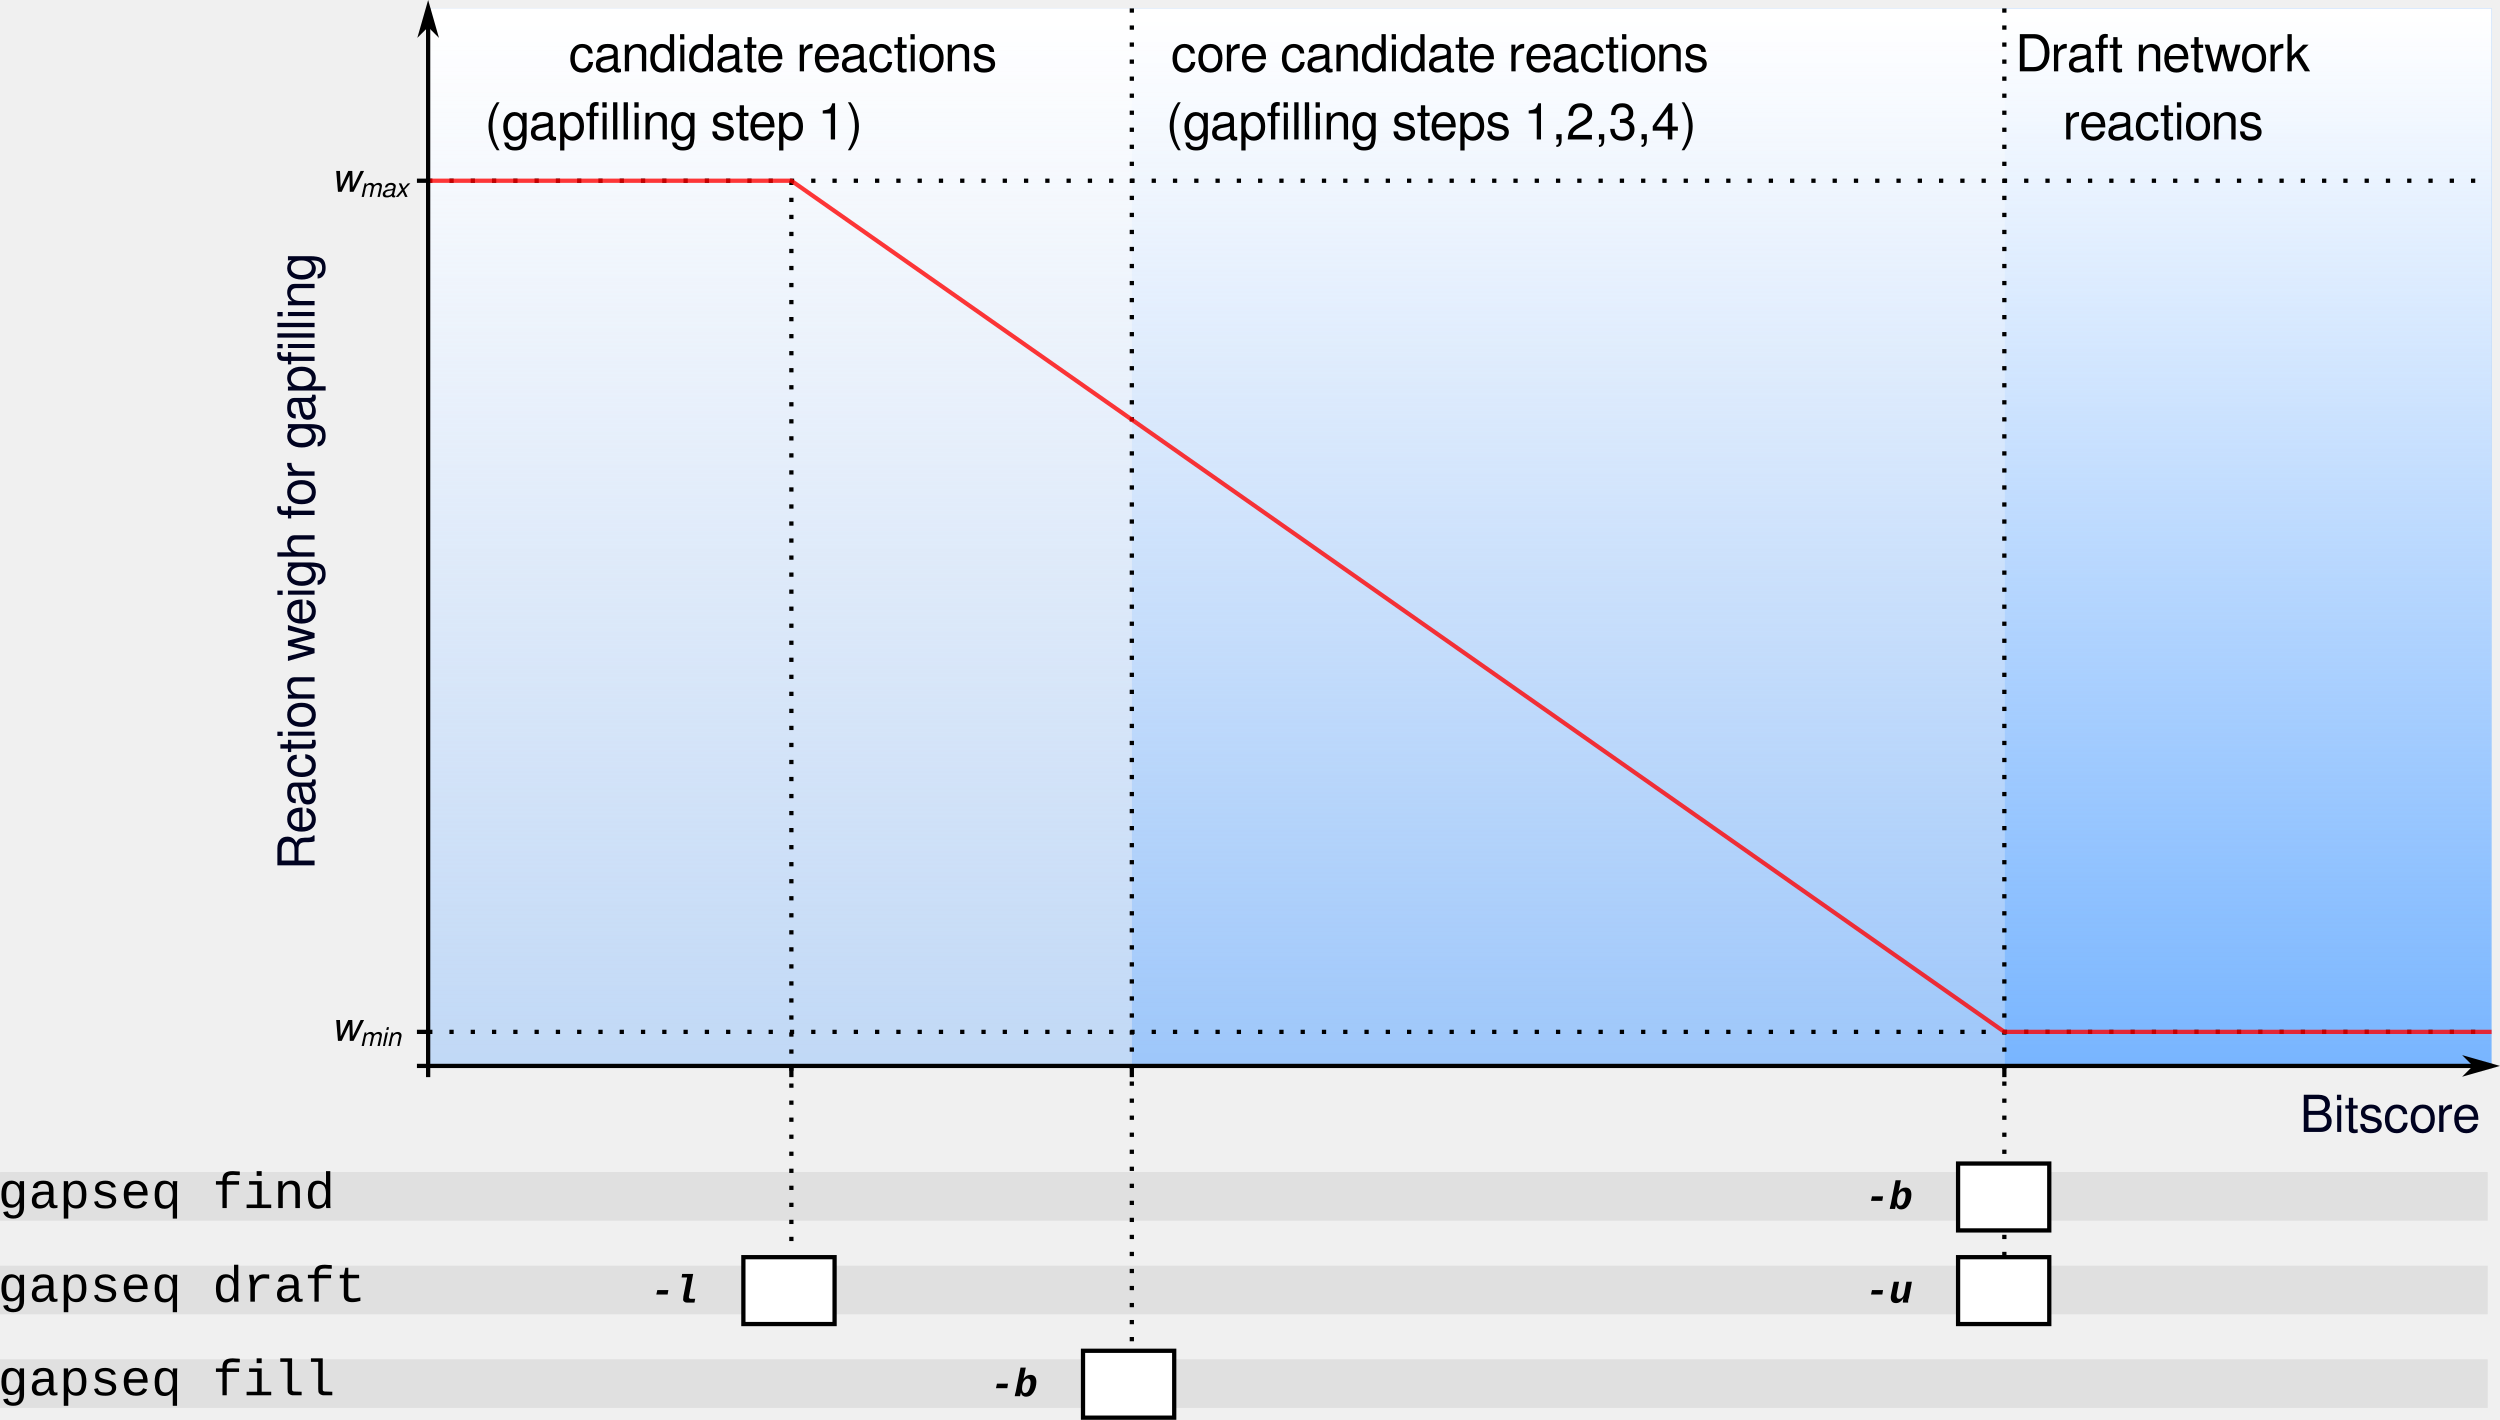
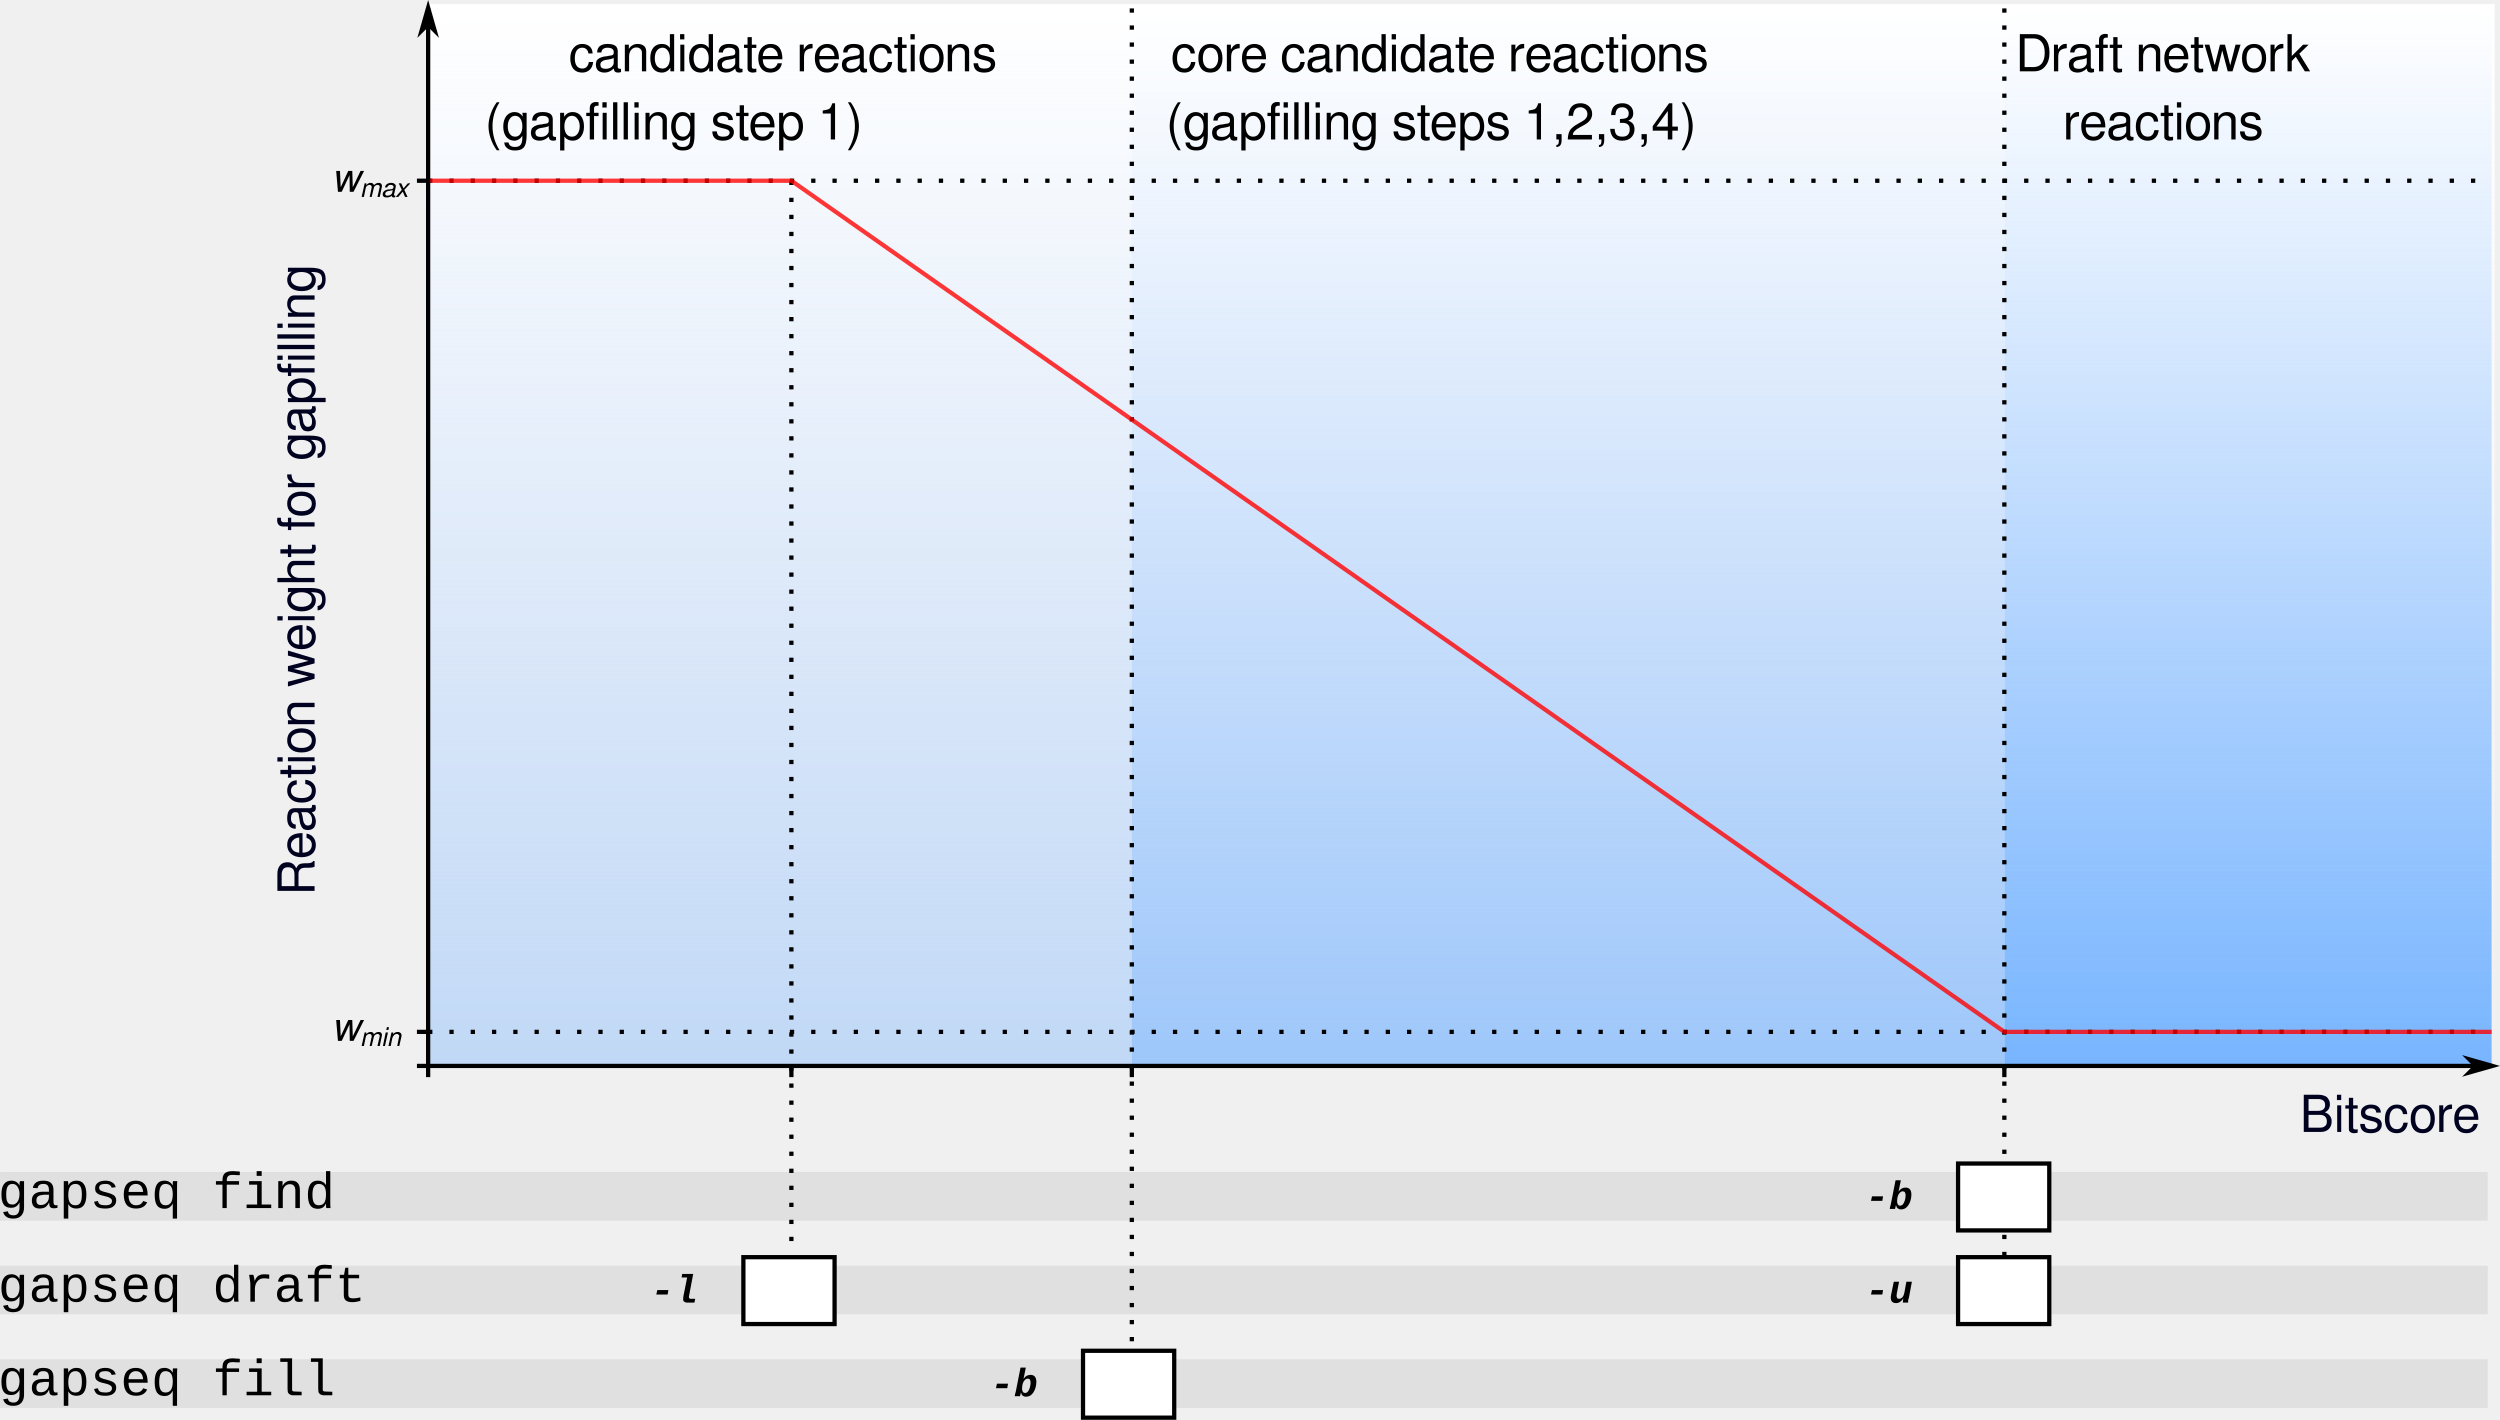
<svg xmlns="http://www.w3.org/2000/svg" xmlns:xlink="http://www.w3.org/1999/xlink" width="155.43mm" height="88.271mm" viewBox="0 0 155.43 88.271" version="1.1" id="svg8">
  <defs id="defs2">
    <linearGradient id="linearGradient2273">
      <stop style="stop-color:#ffffff;stop-opacity:1" offset="0" id="stop2269" />
      <stop style="stop-color:#fffcfc;stop-opacity:0" offset="1" id="stop2271" />
    </linearGradient>
    <marker orient="auto" refY="0" refX="0" id="Arrow1Mstart" style="overflow:visible">
      <path id="path823" d="M 0,0 5,-5 -12.5,0 5,5 Z" style="fill:#000000;fill-opacity:1;fill-rule:evenodd;stroke:#000000;stroke-width:1pt;stroke-opacity:1" transform="matrix(0.4,0,0,0.4,4,0)" />
    </marker>
    <marker orient="auto" refY="0" refX="0" id="Arrow1Mend" style="overflow:visible">
      <path id="path826" d="M 0,0 5,-5 -12.5,0 5,5 Z" style="fill:#000000;fill-opacity:1;fill-rule:evenodd;stroke:#000000;stroke-width:1pt;stroke-opacity:1" transform="matrix(-0.4,0,0,-0.4,-4,0)" />
    </marker>
-     <linearGradient xlink:href="#linearGradient2273" id="linearGradient2275" x1="86.72" y1="65.668" x2="86.72" y2="84.567" gradientUnits="userSpaceOnUse" gradientTransform="matrix(1,0,0,3.50313,0,-164.0666)" />
+     <linearGradient xlink:href="#linearGradient2273" id="linearGradient2275" x1="86.72" y1="65.668" x2="86.72" y2="84.567" gradientUnits="userSpaceOnUse" gradientTransform="matrix(1.001473,0,0,3.51737,-0.03504154,-165.2672)" />
  </defs>
  <g id="layer1" transform="translate(2.83133,-65.02236)">
    <rect style="opacity:1;vector-effect:none;fill:#e0e0e0;fill-opacity:1;stroke:none;stroke-width:0.265;stroke-linecap:butt;stroke-linejoin:miter;stroke-miterlimit:4;stroke-dasharray:none;stroke-dashoffset:0;stroke-opacity:0.783" id="rect1449" width="154.668" height="3.024" x="-2.831" y="149.533" />
    <rect y="143.712" x="-2.831" height="3.024" width="154.668" id="rect1447" style="opacity:1;vector-effect:none;fill:#e0e0e0;fill-opacity:1;stroke:none;stroke-width:0.265;stroke-linecap:butt;stroke-linejoin:miter;stroke-miterlimit:4;stroke-dasharray:none;stroke-dashoffset:0;stroke-opacity:0.783" />
    <rect style="opacity:1;vector-effect:none;fill:#e0e0e0;fill-opacity:1;stroke:none;stroke-width:0.265;stroke-linecap:butt;stroke-linejoin:miter;stroke-miterlimit:4;stroke-dasharray:none;stroke-dashoffset:0;stroke-opacity:0.783" id="rect1445" width="154.668" height="3.024" x="-2.831" y="137.891" />
    <rect style="opacity:1;vector-effect:none;fill:#76b4ff;fill-opacity:1;stroke:none;stroke-width:0.265;stroke-linecap:butt;stroke-linejoin:miter;stroke-miterlimit:4;stroke-dasharray:0.265, 0.794;stroke-dashoffset:0;stroke-opacity:1" id="rect1197" width="30.293" height="65.748" x="121.783" y="65.545" />
    <rect y="65.545" x="67.537" height="65.748" width="54.247" id="rect1195" style="opacity:1;vector-effect:none;fill:#76b4ff;fill-opacity:0.686;stroke:none;stroke-width:0.265;stroke-linecap:butt;stroke-linejoin:miter;stroke-miterlimit:4;stroke-dasharray:0.265, 0.794;stroke-dashoffset:0;stroke-opacity:1" />
    <rect style="opacity:1;vector-effect:none;fill:#76b4ff;fill-opacity:0.392;stroke:none;stroke-width:0.265;stroke-linecap:butt;stroke-linejoin:miter;stroke-miterlimit:4;stroke-dasharray:0.265, 0.794;stroke-dashoffset:0;stroke-opacity:1" id="rect1193" width="43.75" height="65.748" x="23.787" y="65.545" />
-     <rect style="opacity:1;vector-effect:none;fill:url(#linearGradient2275);fill-opacity:1;stroke:none;stroke-width:0.265;stroke-linecap:butt;stroke-linejoin:miter;stroke-miterlimit:4;stroke-dasharray:none;stroke-dashoffset:0;stroke-opacity:1" id="rect2267" width="128.289" height="65.748" x="23.787" y="65.545" />
+     <rect style="opacity:1;vector-effect:none;fill:url(#linearGradient2275);fill-opacity:1;stroke:none;stroke-width:0.265;stroke-linecap:butt;stroke-linejoin:miter;stroke-miterlimit:4;stroke-dasharray:none;stroke-dashoffset:0;stroke-opacity:1" id="rect2267" width="128.478" height="66.016" x="23.787" y="65.277" />
    <path style="fill:none;stroke:#000000;stroke-width:0.265;stroke-linecap:butt;stroke-linejoin:miter;stroke-miterlimit:4;stroke-dasharray:0.265, 1.058;stroke-dashoffset:0;stroke-opacity:1" d="M 23.787,129.176 H 152.076" id="path1137" />
    <path id="path1139" d="M 23.787,76.259 H 152.076" style="fill:none;stroke:#000000;stroke-width:0.265;stroke-linecap:butt;stroke-linejoin:miter;stroke-miterlimit:4;stroke-dasharray:0.265, 1.058;stroke-dashoffset:0;stroke-opacity:1" />
    <path style="fill:none;stroke:#000000;stroke-width:0.265;stroke-linecap:butt;stroke-linejoin:miter;stroke-miterlimit:4;stroke-dasharray:0.265, 0.794;stroke-dashoffset:0;stroke-opacity:1" d="M 67.537,65.545 V 149.719" id="path1141" />
    <path id="path1143" d="M 121.783,65.545 V 143.199" style="fill:none;stroke:#000000;stroke-width:0.265;stroke-linecap:butt;stroke-linejoin:miter;stroke-miterlimit:4;stroke-dasharray:0.265, 0.794;stroke-dashoffset:0;stroke-opacity:1" />
    <path id="path1145" d="M 46.37,76.259 V 142.652" style="fill:none;stroke:#000000;stroke-width:0.265;stroke-linecap:butt;stroke-linejoin:miter;stroke-miterlimit:4;stroke-dasharray:0.265, 0.794;stroke-dashoffset:0;stroke-opacity:1" />
    <path style="fill:none;stroke:#ff0000;stroke-width:0.265px;stroke-linecap:butt;stroke-linejoin:miter;stroke-opacity:0.783" d="m 23.787,76.259 h 22.583 l 75.413,52.917 h 30.293" id="path1149" />
    <text xml:space="preserve" style="font-style:normal;font-weight:normal;font-size:10.583px;line-height:1.25;font-family:sans-serif;text-align:start;letter-spacing:0px;word-spacing:0px;text-anchor:start;fill:#000000;fill-opacity:1;stroke:none;stroke-width:0.265" x="32.53" y="69.458" id="text1153">
      <tspan x="32.53" y="69.458" style="font-style:normal;font-variant:normal;font-weight:normal;font-stretch:normal;font-size:3.175px;font-family:FreeSans;-inkscape-font-specification:FreeSans;text-align:start;text-anchor:start;stroke-width:0.265" id="tspan1155">candidate reactions</tspan>
    </text>
    <text id="text1163" y="69.458" x="93.564" style="font-style:normal;font-weight:normal;font-size:10.583px;line-height:1.25;font-family:sans-serif;text-align:center;letter-spacing:0px;word-spacing:0px;text-anchor:middle;fill:#000000;fill-opacity:1;stroke:none;stroke-width:0.265" xml:space="preserve">
      <tspan id="tspan1161" style="font-style:normal;font-variant:normal;font-weight:normal;font-stretch:normal;font-size:3.175px;font-family:FreeSans;-inkscape-font-specification:FreeSans;text-align:center;text-anchor:middle;stroke-width:0.265" y="69.458" x="93.564">core candidate reactions</tspan>
    </text>
    <text xml:space="preserve" style="font-style:normal;font-weight:normal;font-size:10.583px;line-height:1.25;font-family:sans-serif;text-align:center;letter-spacing:0px;word-spacing:0px;text-anchor:middle;fill:#000000;fill-opacity:1;stroke:none;stroke-width:0.265" x="138.544" y="69.458" id="text1167">
      <tspan x="138.544" y="69.458" style="font-style:normal;font-variant:normal;font-weight:normal;font-stretch:normal;font-size:3.175px;font-family:FreeSans;-inkscape-font-specification:FreeSans;text-align:center;text-anchor:middle;stroke-width:0.265" id="tspan1165">Draft network</tspan>
    </text>
    <text id="text1171" y="73.692" x="138.544" style="font-style:normal;font-weight:normal;font-size:10.583px;line-height:1.25;font-family:sans-serif;text-align:center;letter-spacing:0px;word-spacing:0px;text-anchor:middle;fill:#000000;fill-opacity:1;stroke:none;stroke-width:0.265" xml:space="preserve">
      <tspan id="tspan1169" style="font-style:normal;font-variant:normal;font-weight:normal;font-stretch:normal;font-size:3.175px;font-family:FreeSans;-inkscape-font-specification:FreeSans;text-align:center;text-anchor:middle;stroke-width:0.265" y="73.692" x="138.544">reactions</tspan>
    </text>
    <text xml:space="preserve" style="font-style:normal;font-weight:normal;font-size:10.583px;line-height:1.25;font-family:sans-serif;text-align:center;letter-spacing:0px;word-spacing:0px;text-anchor:middle;fill:#000000;fill-opacity:1;stroke:none;stroke-width:0.265" x="93.035" y="73.692" id="text1175">
      <tspan x="93.035" y="73.692" style="font-style:normal;font-variant:normal;font-weight:normal;font-stretch:normal;font-size:3.175px;font-family:FreeSans;-inkscape-font-specification:FreeSans;text-align:center;text-anchor:middle;stroke-width:0.265" id="tspan1173">(gapfilling steps 1,2,3,4)</tspan>
    </text>
    <text id="text1179" y="73.692" x="45.939" style="font-style:normal;font-weight:normal;font-size:10.583px;line-height:1.25;font-family:sans-serif;text-align:center;letter-spacing:0px;word-spacing:0px;text-anchor:middle;fill:#000000;fill-opacity:1;stroke:none;stroke-width:0.265" xml:space="preserve">
      <tspan id="tspan1177" style="font-style:normal;font-variant:normal;font-weight:normal;font-stretch:normal;font-size:3.175px;font-family:FreeSans;-inkscape-font-specification:FreeSans;text-align:center;text-anchor:middle;stroke-width:0.265" y="73.692" x="45.939">(gapfilling step 1)</tspan>
    </text>
-     <text id="text1201" y="16.728" x="-119.072" style="font-style:normal;font-weight:normal;font-size:10.583px;line-height:1.25;font-family:sans-serif;text-align:start;letter-spacing:0px;word-spacing:0px;text-anchor:start;fill:#000220;fill-opacity:1;stroke:none;stroke-width:0.265" xml:space="preserve" transform="rotate(-90)">
-       <tspan id="tspan1199" style="font-style:normal;font-variant:normal;font-weight:normal;font-stretch:normal;font-size:3.175px;font-family:FreeSans;-inkscape-font-specification:FreeSans;text-align:start;text-anchor:start;fill:#000220;fill-opacity:1;stroke-width:0.265" y="16.728" x="-119.072">Reaction weigh for gapfilling</tspan>
+     <text id="text1201" y="16.728" x="-120.66" style="font-style:normal;font-weight:normal;font-size:10.583px;line-height:1.25;font-family:sans-serif;text-align:start;letter-spacing:0px;word-spacing:0px;text-anchor:start;fill:#000220;fill-opacity:1;stroke:none;stroke-width:0.265" xml:space="preserve" transform="rotate(-90)">
+       <tspan id="tspan1199" style="font-style:normal;font-variant:normal;font-weight:normal;font-stretch:normal;font-size:3.175px;font-family:FreeSans;-inkscape-font-specification:FreeSans;text-align:start;text-anchor:start;fill:#000220;fill-opacity:1;stroke-width:0.265" y="16.728" x="-120.66">Reaction weight for gapfilling</tspan>
    </text>
    <path style="fill:none;stroke:#000000;stroke-width:0.265px;stroke-linecap:butt;stroke-linejoin:miter;stroke-opacity:1" d="m 23.787,131.293 v 0.697" id="path1203" />
    <path id="path1205" d="m 23.787,131.293 h -0.697" style="fill:none;stroke:#000000;stroke-width:0.265px;stroke-linecap:butt;stroke-linejoin:miter;stroke-opacity:1" />
    <path style="fill:none;stroke:#000000;stroke-width:0.265px;stroke-linecap:butt;stroke-linejoin:miter;stroke-opacity:1" d="m 46.37,131.293 v 0.697" id="path1203-3" />
    <path style="fill:none;stroke:#000000;stroke-width:0.265px;stroke-linecap:butt;stroke-linejoin:miter;stroke-opacity:1" d="m 67.537,131.293 v 0.697" id="path1203-3-6" />
    <path style="fill:none;stroke:#000000;stroke-width:0.265px;stroke-linecap:butt;stroke-linejoin:miter;stroke-opacity:1" d="m 121.783,131.293 v 0.697" id="path1203-3-7" />
    <path id="path1205-5" d="m 23.787,129.176 h -0.697" style="fill:none;stroke:#000000;stroke-width:0.265px;stroke-linecap:butt;stroke-linejoin:miter;stroke-opacity:1" />
    <path id="path1205-3" d="m 23.787,76.259 h -0.697" style="fill:none;stroke:#000000;stroke-width:0.265px;stroke-linecap:butt;stroke-linejoin:miter;stroke-opacity:1" />
    <path style="fill:none;stroke:#000000;stroke-width:0.265;stroke-linecap:butt;stroke-linejoin:miter;stroke-miterlimit:4;stroke-dasharray:none;stroke-opacity:1;marker-start:url(#Arrow1Mstart);marker-end:url(#Arrow1Mend)" d="M 23.787,65.545 V 131.293 H 152.076" id="path815" />
    <text xml:space="preserve" style="font-style:normal;font-weight:normal;font-size:10.583px;line-height:1.25;font-family:sans-serif;text-align:start;letter-spacing:0px;word-spacing:0px;text-anchor:start;fill:#000000;fill-opacity:1;stroke:none;stroke-width:0.265" x="17.773" y="129.732" id="text1153-5">
      <tspan x="17.773" y="129.732" style="font-style:italic;font-variant:normal;font-weight:normal;font-stretch:normal;font-size:2.469px;font-family:FreeSans;-inkscape-font-specification:'FreeSans Italic';text-align:start;text-anchor:start;stroke-width:0.265" id="tspan1155-6">w<tspan style="font-size:65%;baseline-shift:sub" id="tspan1318">min</tspan>
      </tspan>
    </text>
    <text xml:space="preserve" style="font-style:normal;font-weight:normal;font-size:10.583px;line-height:1.25;font-family:sans-serif;text-align:start;letter-spacing:0px;word-spacing:0px;text-anchor:start;fill:#000000;fill-opacity:1;stroke:none;stroke-width:0.265" x="17.772" y="76.943" id="text1153-5-2">
      <tspan x="17.772" y="76.943" style="font-style:italic;font-variant:normal;font-weight:normal;font-stretch:normal;font-size:2.469px;font-family:FreeSans;-inkscape-font-specification:'FreeSans Italic';text-align:start;text-anchor:start;stroke-width:0.265" id="tspan1155-6-9">w<tspan style="font-size:65%;baseline-shift:sub" id="tspan1341">max</tspan>
      </tspan>
    </text>
    <rect style="opacity:1;vector-effect:none;fill:#ffffff;fill-opacity:1;stroke:#000000;stroke-width:0.265;stroke-linecap:butt;stroke-linejoin:miter;stroke-miterlimit:4;stroke-dasharray:none;stroke-dashoffset:0;stroke-opacity:1" id="rect1398" width="5.67" height="4.158" x="118.906" y="137.362" />
    <text xml:space="preserve" style="font-style:normal;font-weight:normal;font-size:10.583px;line-height:1.25;font-family:sans-serif;text-align:start;letter-spacing:0px;word-spacing:0px;text-anchor:start;fill:#000000;fill-opacity:1;stroke:none;stroke-width:0.265" x="121.495" y="140.186" id="text1370">
      <tspan x="121.495" y="140.186" style="font-style:italic;font-variant:normal;font-weight:bold;font-stretch:normal;font-size:2.469px;font-family:'Courier New';-inkscape-font-specification:'Courier New Bold Italic';text-align:center;text-anchor:middle;stroke-width:0.265" id="tspan1368">-b</tspan>
    </text>
    <text xml:space="preserve" style="font-style:normal;font-weight:normal;font-size:10.583px;line-height:1.25;font-family:sans-serif;text-align:start;letter-spacing:0px;word-spacing:0px;text-anchor:start;fill:#000000;fill-opacity:1;stroke:none;stroke-width:0.265" x="-2.959" y="140.127" id="text1153-3">
      <tspan x="-2.959" y="140.127" style="font-style:normal;font-variant:normal;font-weight:normal;font-stretch:normal;font-size:3.175px;font-family:'Courier New';-inkscape-font-specification:'Courier New';text-align:start;text-anchor:start;stroke-width:0.265" id="tspan1155-60">gapseq find</tspan>
    </text>
    <text id="text1392" y="145.948" x="-2.959" style="font-style:normal;font-weight:normal;font-size:10.583px;line-height:1.25;font-family:sans-serif;text-align:start;letter-spacing:0px;word-spacing:0px;text-anchor:start;fill:#000000;fill-opacity:1;stroke:none;stroke-width:0.265" xml:space="preserve">
      <tspan id="tspan1390" style="font-style:normal;font-variant:normal;font-weight:normal;font-stretch:normal;font-size:3.175px;font-family:'Courier New';-inkscape-font-specification:'Courier New';text-align:start;text-anchor:start;stroke-width:0.265" y="145.948" x="-2.959">gapseq draft</tspan>
    </text>
    <text xml:space="preserve" style="font-style:normal;font-weight:normal;font-size:10.583px;line-height:1.25;font-family:sans-serif;text-align:start;letter-spacing:0px;word-spacing:0px;text-anchor:start;fill:#000000;fill-opacity:1;stroke:none;stroke-width:0.265" x="-2.959" y="151.768" id="text1396">
      <tspan x="-2.959" y="151.768" style="font-style:normal;font-variant:normal;font-weight:normal;font-stretch:normal;font-size:3.175px;font-family:'Courier New';-inkscape-font-specification:'Courier New';text-align:start;text-anchor:start;stroke-width:0.265" id="tspan1394">gapseq fill</tspan>
    </text>
    <rect y="143.183" x="43.386" height="4.158" width="5.67" id="rect1412" style="opacity:1;vector-effect:none;fill:#ffffff;fill-opacity:1;stroke:#000000;stroke-width:0.265;stroke-linecap:butt;stroke-linejoin:miter;stroke-miterlimit:4;stroke-dasharray:none;stroke-dashoffset:0;stroke-opacity:1" />
    <text id="text1410" y="146.007" x="45.975" style="font-style:normal;font-weight:normal;font-size:10.583px;line-height:1.25;font-family:sans-serif;text-align:start;letter-spacing:0px;word-spacing:0px;text-anchor:start;fill:#000000;fill-opacity:1;stroke:none;stroke-width:0.265" xml:space="preserve">
      <tspan id="tspan1408" style="font-style:italic;font-variant:normal;font-weight:bold;font-stretch:normal;font-size:2.469px;font-family:'Courier New';-inkscape-font-specification:'Courier New Bold Italic';text-align:center;text-anchor:middle;stroke-width:0.265" y="146.007" x="45.975">-l</tspan>
    </text>
    <rect style="opacity:1;vector-effect:none;fill:#ffffff;fill-opacity:1;stroke:#000000;stroke-width:0.265;stroke-linecap:butt;stroke-linejoin:miter;stroke-miterlimit:4;stroke-dasharray:none;stroke-dashoffset:0;stroke-opacity:1" id="rect1418" width="5.67" height="4.158" x="118.906" y="143.183" />
    <text xml:space="preserve" style="font-style:normal;font-weight:normal;font-size:10.583px;line-height:1.25;font-family:sans-serif;text-align:start;letter-spacing:0px;word-spacing:0px;text-anchor:start;fill:#000000;fill-opacity:1;stroke:none;stroke-width:0.265" x="121.495" y="146.007" id="text1416">
      <tspan x="121.495" y="146.007" style="font-style:italic;font-variant:normal;font-weight:bold;font-stretch:normal;font-size:2.469px;font-family:'Courier New';-inkscape-font-specification:'Courier New Bold Italic';text-align:center;text-anchor:middle;stroke-width:0.265" id="tspan1414">-u</tspan>
    </text>
    <rect style="opacity:1;vector-effect:none;fill:#ffffff;fill-opacity:1;stroke:#000000;stroke-width:0.265;stroke-linecap:butt;stroke-linejoin:miter;stroke-miterlimit:4;stroke-dasharray:none;stroke-dashoffset:0;stroke-opacity:1" id="rect1424" width="5.67" height="4.158" x="64.502" y="149.003" />
    <text xml:space="preserve" style="font-style:normal;font-weight:normal;font-size:10.583px;line-height:1.25;font-family:sans-serif;text-align:start;letter-spacing:0px;word-spacing:0px;text-anchor:start;fill:#000000;fill-opacity:1;stroke:none;stroke-width:0.265" x="67.091" y="151.828" id="text1422">
      <tspan x="67.091" y="151.828" style="font-style:italic;font-variant:normal;font-weight:bold;font-stretch:normal;font-size:2.469px;font-family:'Courier New';-inkscape-font-specification:'Courier New Bold Italic';text-align:center;text-anchor:middle;stroke-width:0.265" id="tspan1420">-b</tspan>
    </text>
    <text id="text1201-0" y="135.4" x="140.15" style="font-style:normal;font-weight:normal;font-size:10.583px;line-height:1.25;font-family:sans-serif;text-align:start;letter-spacing:0px;word-spacing:0px;text-anchor:start;fill:#000220;fill-opacity:1;stroke:none;stroke-width:0.265" xml:space="preserve">
      <tspan id="tspan1199-5" style="font-style:normal;font-variant:normal;font-weight:normal;font-stretch:normal;font-size:3.175px;font-family:FreeSans;-inkscape-font-specification:FreeSans;text-align:start;text-anchor:start;fill:#000220;fill-opacity:1;stroke-width:0.265" y="135.4" x="140.15">Bitscore</tspan>
    </text>
  </g>
</svg>
